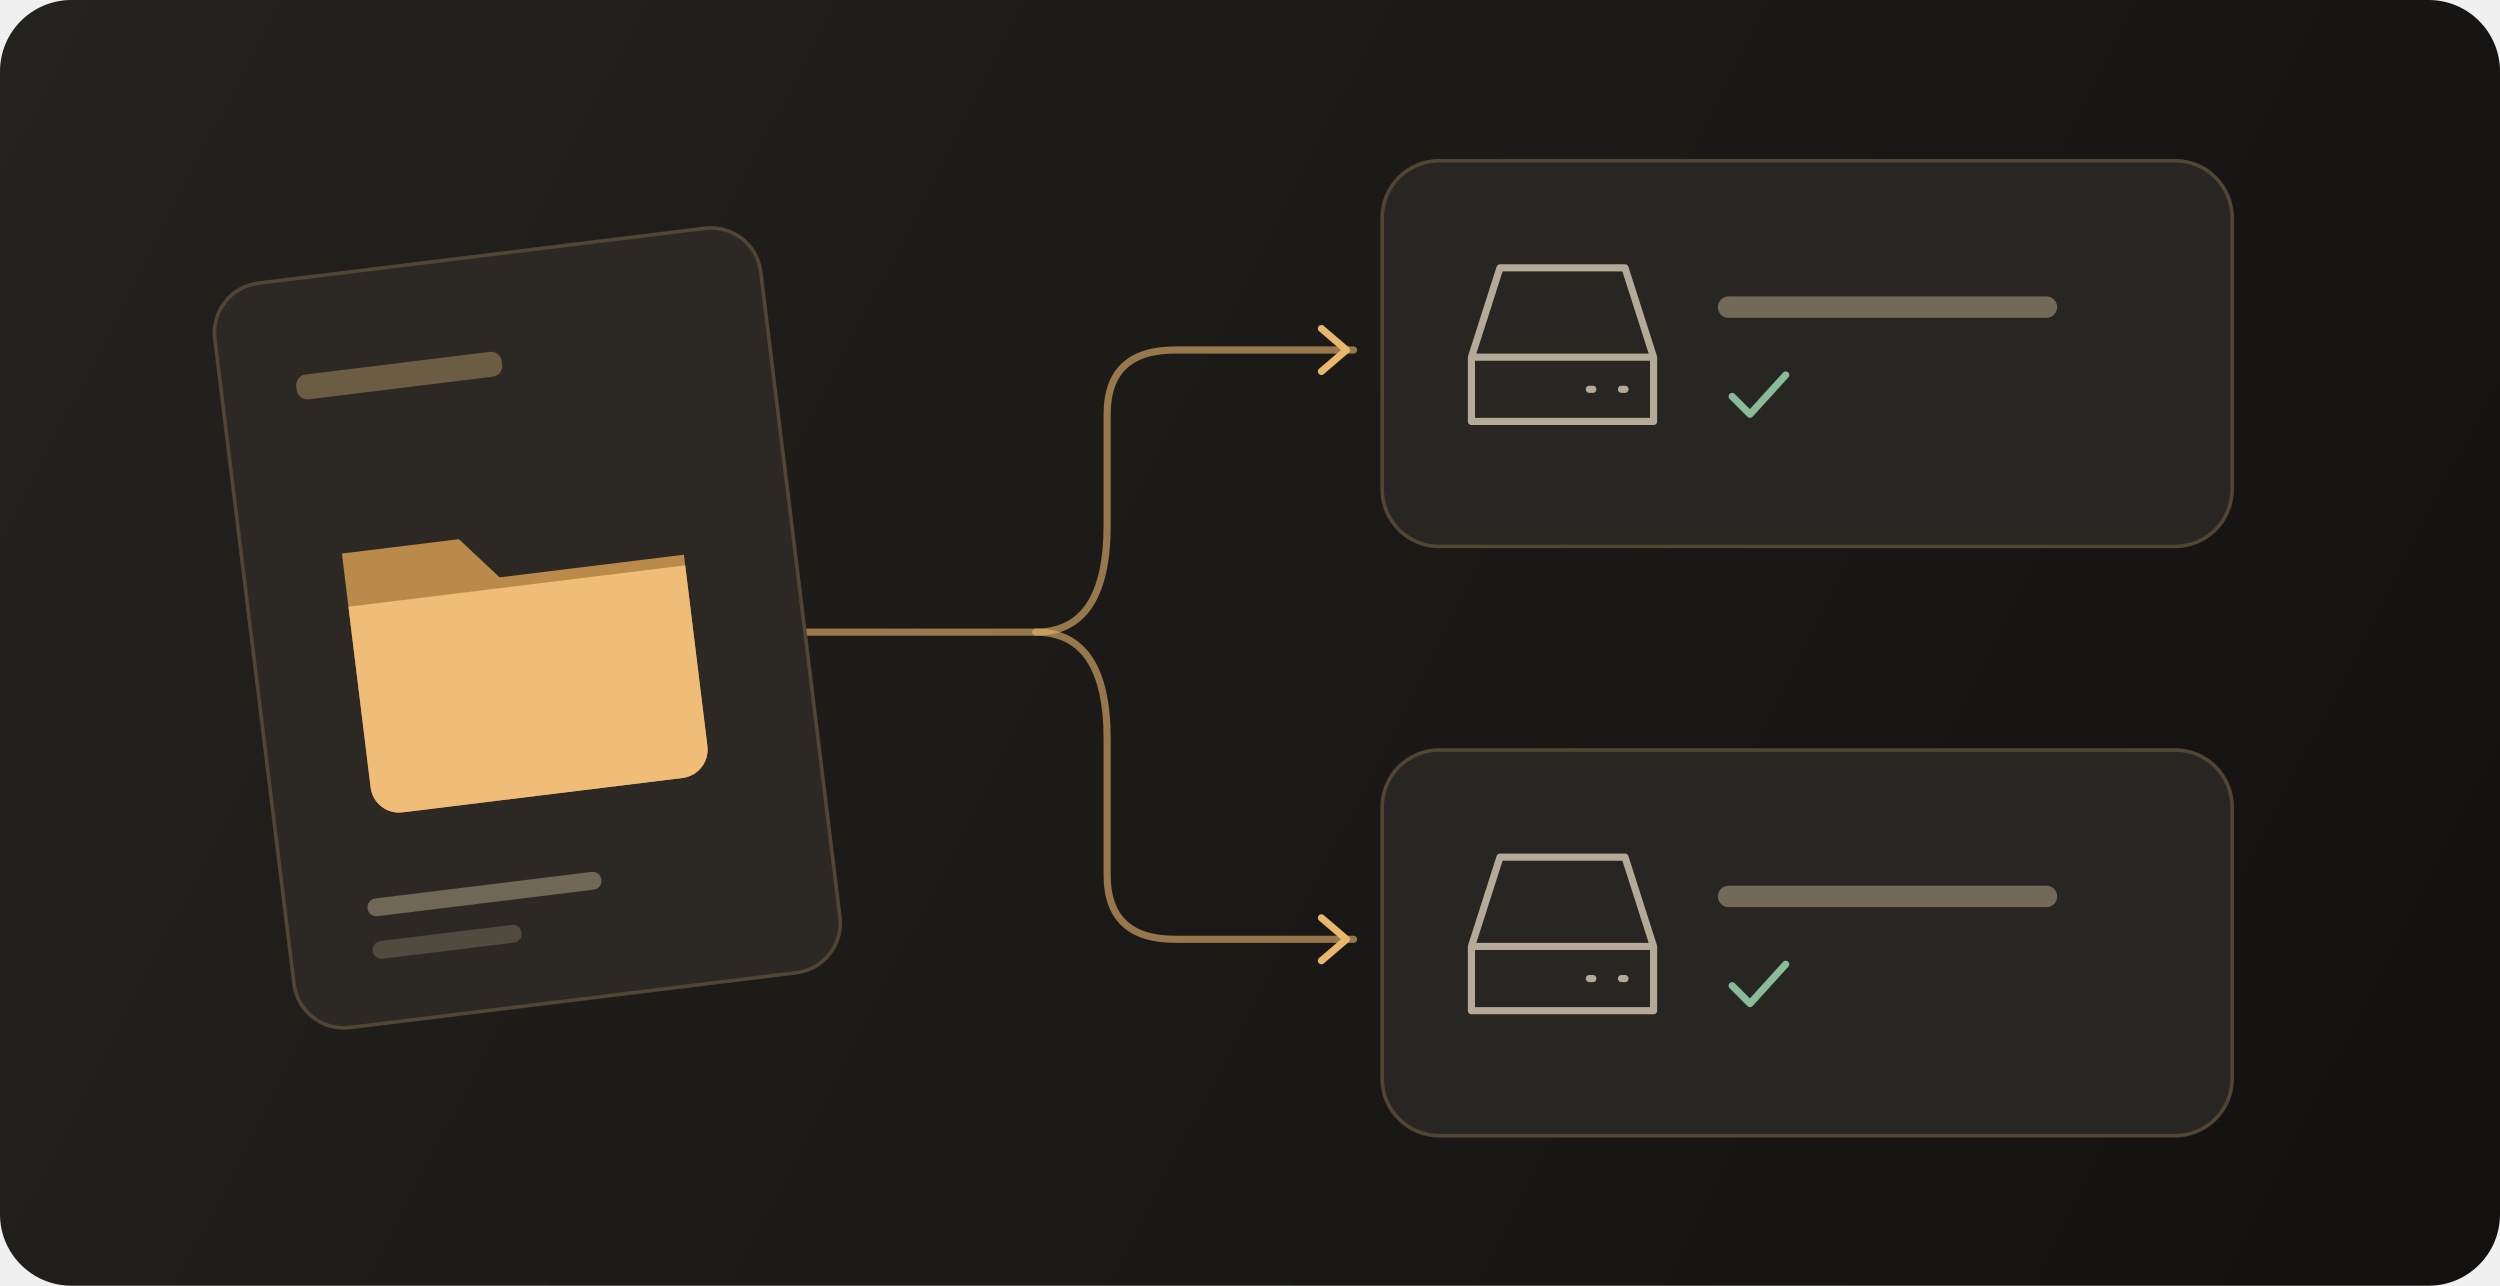
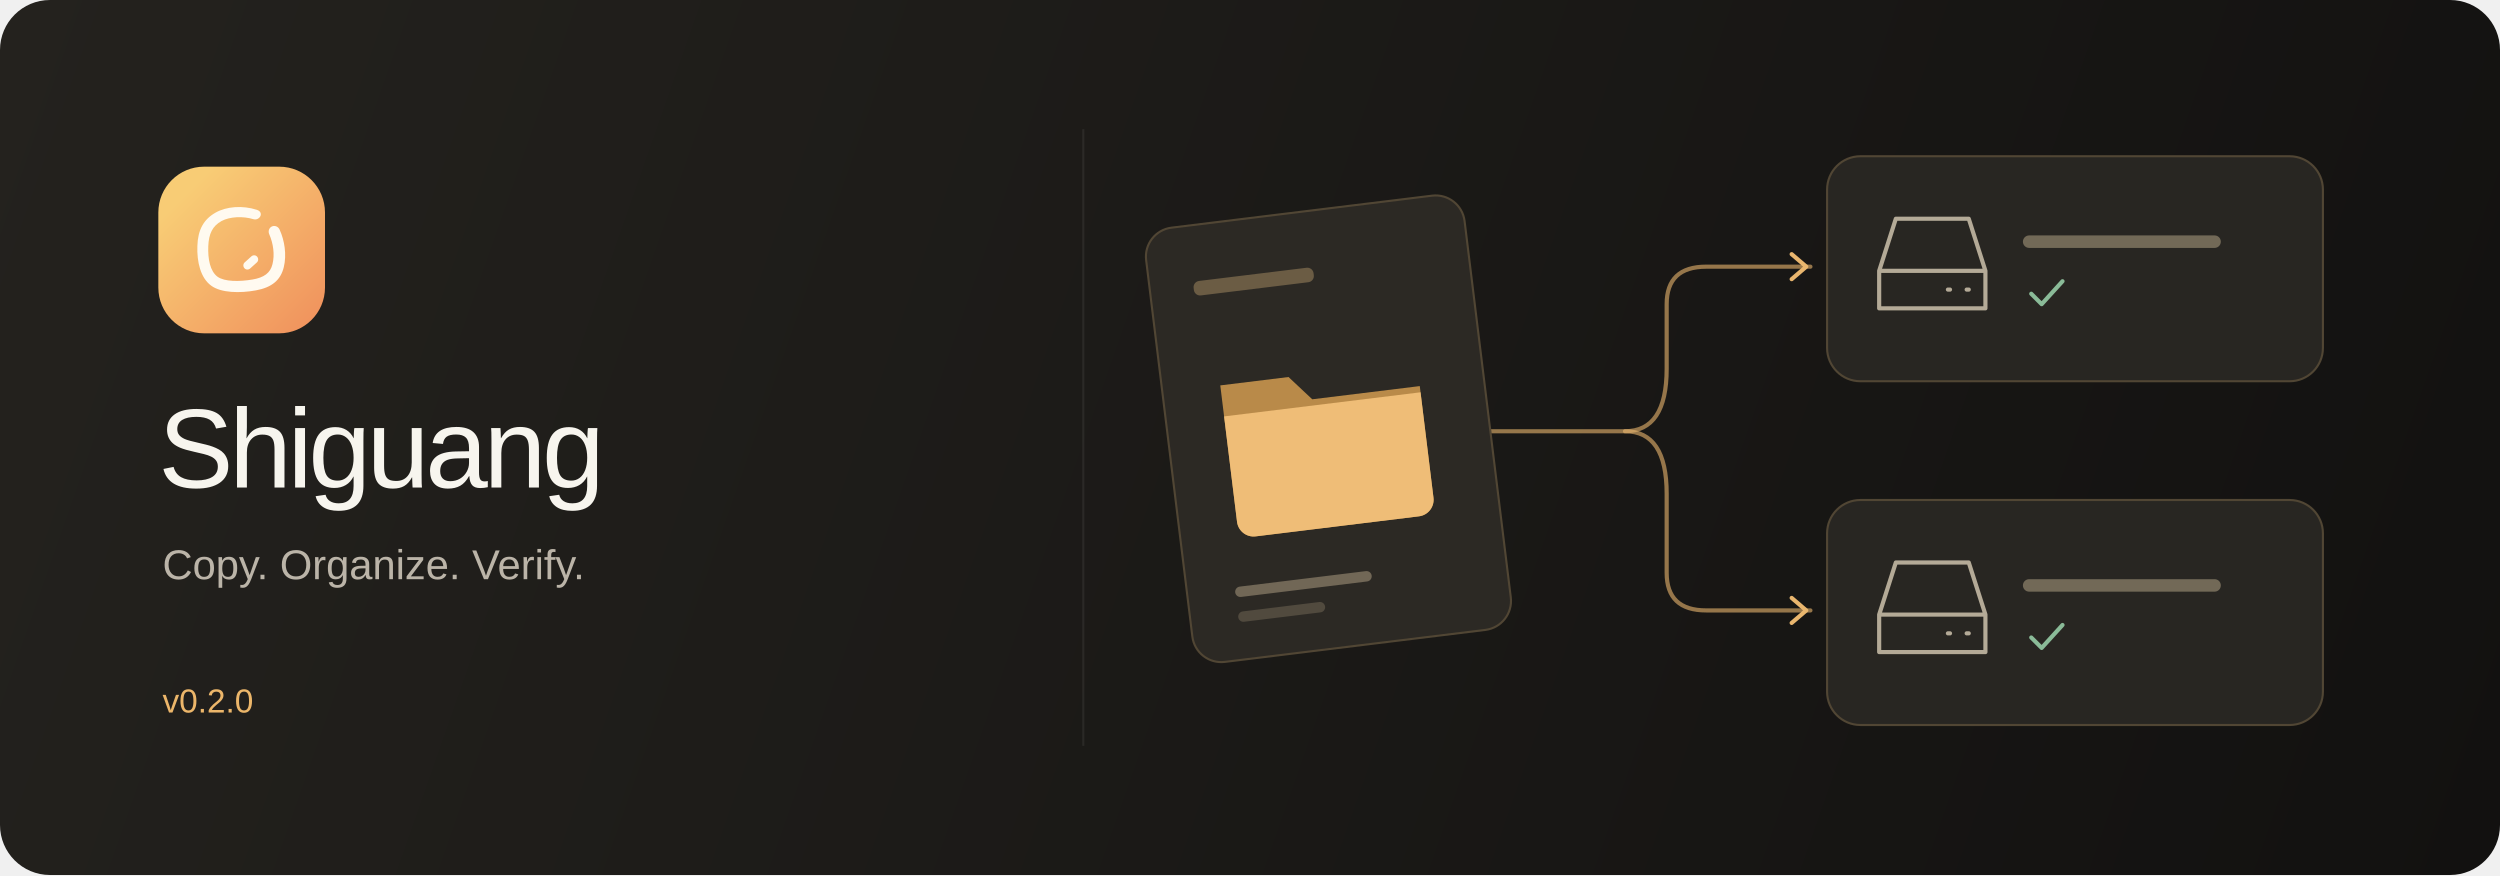
- <svg xmlns="http://www.w3.org/2000/svg" width="1400" height="720" viewBox="0 0 700 360" fill="none" role="img" aria-labelledby="title desc">
+ <svg xmlns="http://www.w3.org/2000/svg" width="1200" height="420" viewBox="0 0 1200 420" fill="none" role="img" aria-labelledby="title desc">
  <defs>
-     <linearGradient id="bg" x1="0" y1="0" x2="700" y2="360" gradientUnits="userSpaceOnUse">
+     <linearGradient id="bg" x1="0" y1="0" x2="1200" y2="420" gradientUnits="userSpaceOnUse">
      <stop stop-color="#24221e" />
      <stop offset="1" stop-color="#121110" />
    </linearGradient>
+     <linearGradient id="gold" x1="76" y1="106" x2="150" y2="180" gradientUnits="userSpaceOnUse">
+       <stop stop-color="#f8cc75" />
+       <stop offset="1" stop-color="#ef8859" />
+     </linearGradient>
  </defs>
-   <rect width="700" height="360" rx="20" fill="url(#bg)" />
-   <g transform="translate(-490 -30)">
-     <g stroke="#e9b66e" stroke-width="2" stroke-linecap="round" stroke-linejoin="round">
-       <path d="M710 207H780Q800 207 800 177V146Q800 128 819 128H869" opacity=".6" />
-       <path d="M780 207Q800 207 800 237V275Q800 293 819 293H869" opacity=".6" />
-       <path d="m860 122 7 6-7 6m0 153 7 6-7 6" />
-     </g>
-     <g transform="rotate(-7 644 200)">
-       <rect x="560" y="100" width="154" height="210" rx="14" fill="#2c2924" stroke="#514634" />
-       <rect x="581" y="127" width="58" height="7" rx="3" fill="#6b5c44" />
-       <path d="M588 178h33l10 12h52v54a8 8 0 0 1-8 8h-79a8 8 0 0 1-8-8z" fill="#dca353" opacity=".8" />
-       <path d="M588 193h95v51a8 8 0 0 1-8 8h-79a8 8 0 0 1-8-8z" fill="#efbd77" />
-       <rect x="583" y="275" width="66" height="5" rx="2.5" fill="#716756" />
-       <rect x="583" y="287" width="42" height="5" rx="2.5" fill="#514a3e" />
-     </g>
-     <g fill="#282622" stroke="#514634">
-       <rect x="877" y="75" width="238" height="108" rx="16" />
-       <rect x="877" y="240" width="238" height="108" rx="16" />
-     </g>
-     <g stroke="#b4aa97" stroke-width="2" stroke-linecap="round" stroke-linejoin="round">
-       <path d="m902 130 8-25h35l8 25v18h-51zm0 0h51m-9 9h1m-10 0h1" />
-       <path d="m902 295 8-25h35l8 25v18h-51zm0 0h51m-9 9h1m-10 0h1" />
-     </g>
-     <g fill="#726957">
-       <rect x="971" y="113" width="95" height="6" rx="3" />
-       <rect x="971" y="278" width="95" height="6" rx="3" />
-     </g>
-     <g stroke="#8abb98" stroke-width="2" stroke-linecap="round" stroke-linejoin="round">
-       <path d="m975 141 5 5 10-11m-15 171 5 5 10-11" />
-     </g>
+   <rect width="1200" height="420" rx="24" fill="url(#bg)" />
+   <rect x="76" y="80" width="80" height="80" rx="22" fill="url(#gold)" />
+   <g transform="translate(91 95) scale(.78)" fill="#fffaf0">
+     <path d="M41.3 7.3C32.6 4.5 22.7 5.2 15.9 9.1C8.7 13.2 5.1 19.6 4.8 29.5C4.4 39.4 6.8 49.3 13.3 54C19.4 58.5 31 58.7 40.8 56.9C50.7 55.1 56.1 50.5 58 42.5C59.8 35 58.5 26.3 55.4 19.5C54.6 17.7 52.6 16.8 50.8 17.5C48.9 18.3 48.2 20.5 49 22.3C51.5 28 52.5 34.9 51 40.8C49.7 46.2 45.8 49 38.8 50.2C30.6 51.6 21.5 51.6 17.2 48.5C12.6 45.1 11.2 37.6 11.5 29.8C11.8 22 14.1 17.3 19.7 14.2C24.8 11.5 32.8 11.1 39.3 13.1C41.3 13.7 43.2 12.4 43.7 10.9C44.2 9.3 43.3 7.9 41.3 7.3Z" />
+     <path d="M34 39.6L38 36C39.1 35 40.7 35.1 41.6 36.2C42.5 37.3 42.4 38.9 41.3 39.8L37.3 43.4C36.2 44.4 34.6 44.3 33.7 43.2C32.8 42.1 32.9 40.5 34 39.6Z" />
  </g>
+   <g font-family="-apple-system,BlinkMacSystemFont,'Helvetica Neue',Arial,sans-serif">
+     <text x="76" y="234" fill="#f7f5ee" font-size="54" font-weight="500" letter-spacing="-2">Shiguang</text>
+     <text x="78" y="278" fill="#bbb4a8" font-size="20">Copy. Organize. Verify.</text>
+     <text x="78" y="342" fill="#ecb66a" font-size="16">v0.2.0</text>
+   </g>
+   <g stroke="#e9b66e" stroke-width="2" stroke-linecap="round" stroke-linejoin="round">
+     <path d="M710 207H780Q800 207 800 177V146Q800 128 819 128H869" opacity=".6" />
+     <path d="M780 207Q800 207 800 237V275Q800 293 819 293H869" opacity=".6" />
+     <path d="m860 122 7 6-7 6m0 153 7 6-7 6" />
+   </g>
+   <g transform="rotate(-7 644 200)">
+     <rect x="560" y="100" width="154" height="210" rx="14" fill="#2c2924" stroke="#514634" />
+     <rect x="581" y="127" width="58" height="7" rx="3" fill="#6b5c44" />
+     <path d="M588 178h33l10 12h52v54a8 8 0 0 1-8 8h-79a8 8 0 0 1-8-8z" fill="#dca353" opacity=".8" />
+     <path d="M588 193h95v51a8 8 0 0 1-8 8h-79a8 8 0 0 1-8-8z" fill="#efbd77" />
+     <rect x="583" y="275" width="66" height="5" rx="2.5" fill="#716756" />
+     <rect x="583" y="287" width="42" height="5" rx="2.5" fill="#514a3e" />
+   </g>
+   <g fill="#282622" stroke="#514634">
+     <rect x="877" y="75" width="238" height="108" rx="16" />
+     <rect x="877" y="240" width="238" height="108" rx="16" />
+   </g>
+   <g stroke="#b4aa97" stroke-width="2" stroke-linecap="round" stroke-linejoin="round">
+     <path d="m902 130 8-25h35l8 25v18h-51zm0 0h51m-9 9h1m-10 0h1" />
+     <path d="m902 295 8-25h35l8 25v18h-51zm0 0h51m-9 9h1m-10 0h1" />
+   </g>
+   <g fill="#726957">
+     <rect x="971" y="113" width="95" height="6" rx="3" />
+     <rect x="971" y="278" width="95" height="6" rx="3" />
+   </g>
+   <g stroke="#8abb98" stroke-width="2" stroke-linecap="round" stroke-linejoin="round">
+     <path d="m975 141 5 5 10-11m-15 171 5 5 10-11" />
+   </g>
+   <path d="M520 62v296" stroke="#ffffff" stroke-opacity=".07" />
</svg>
